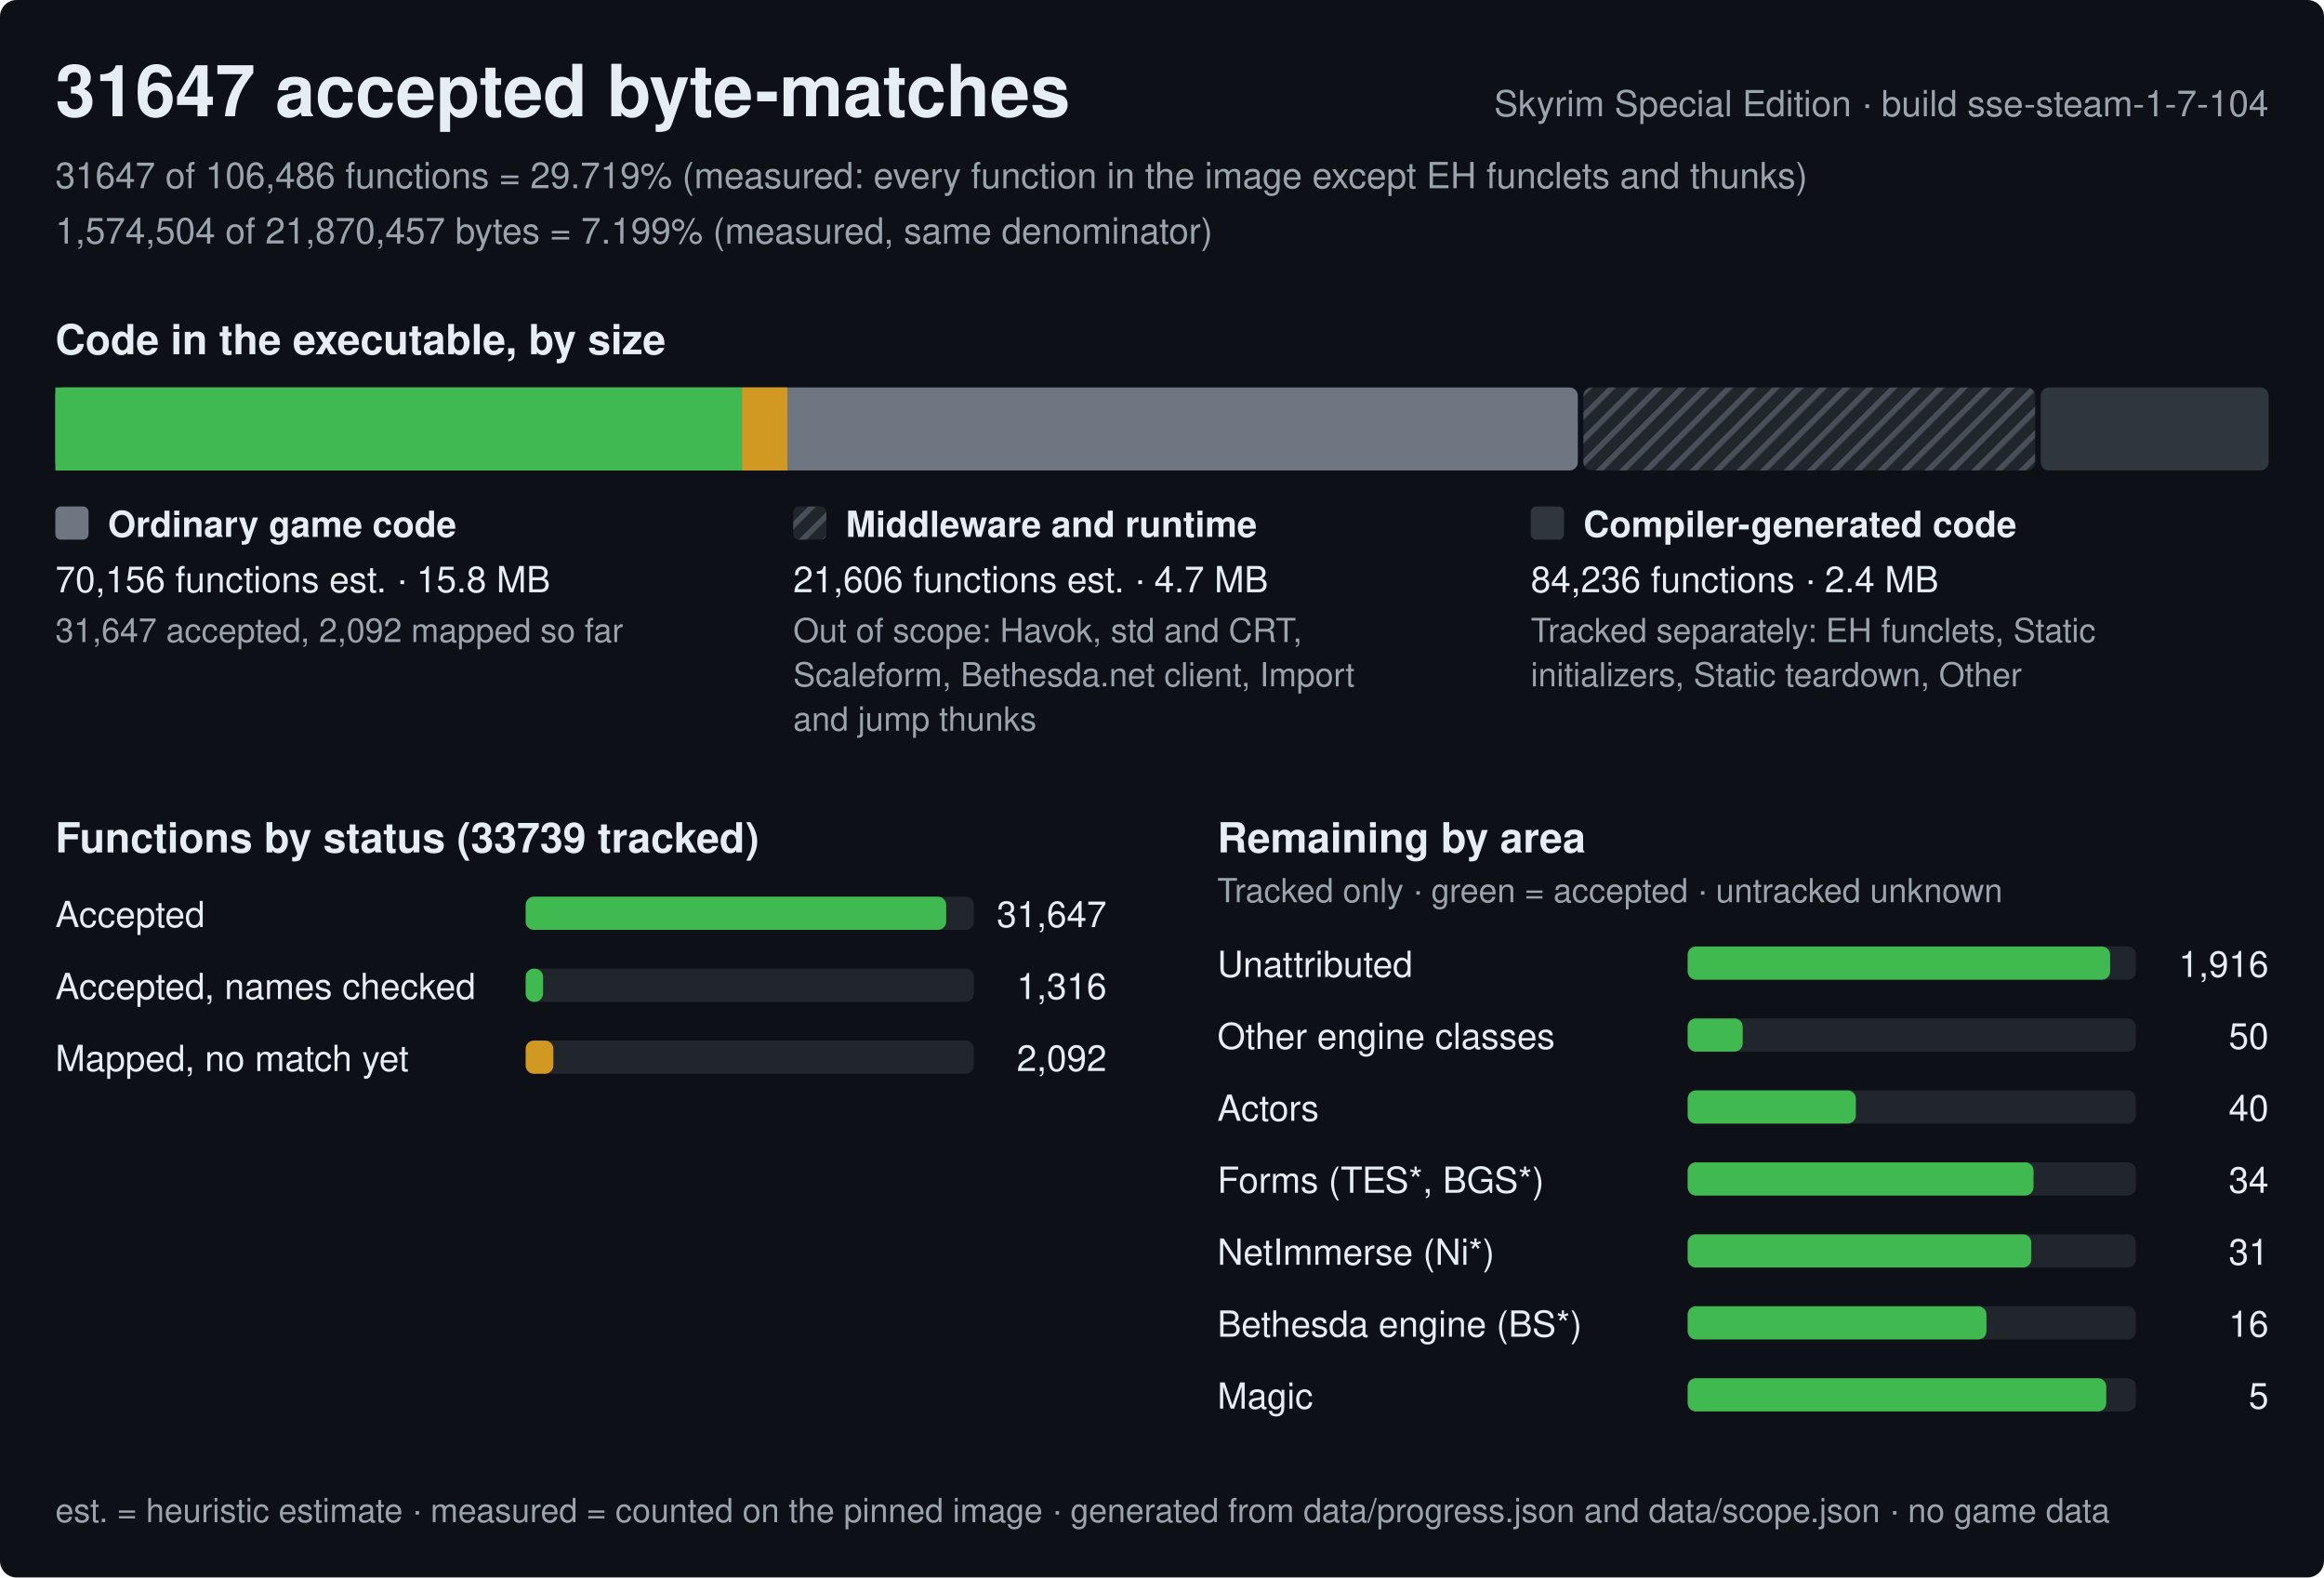
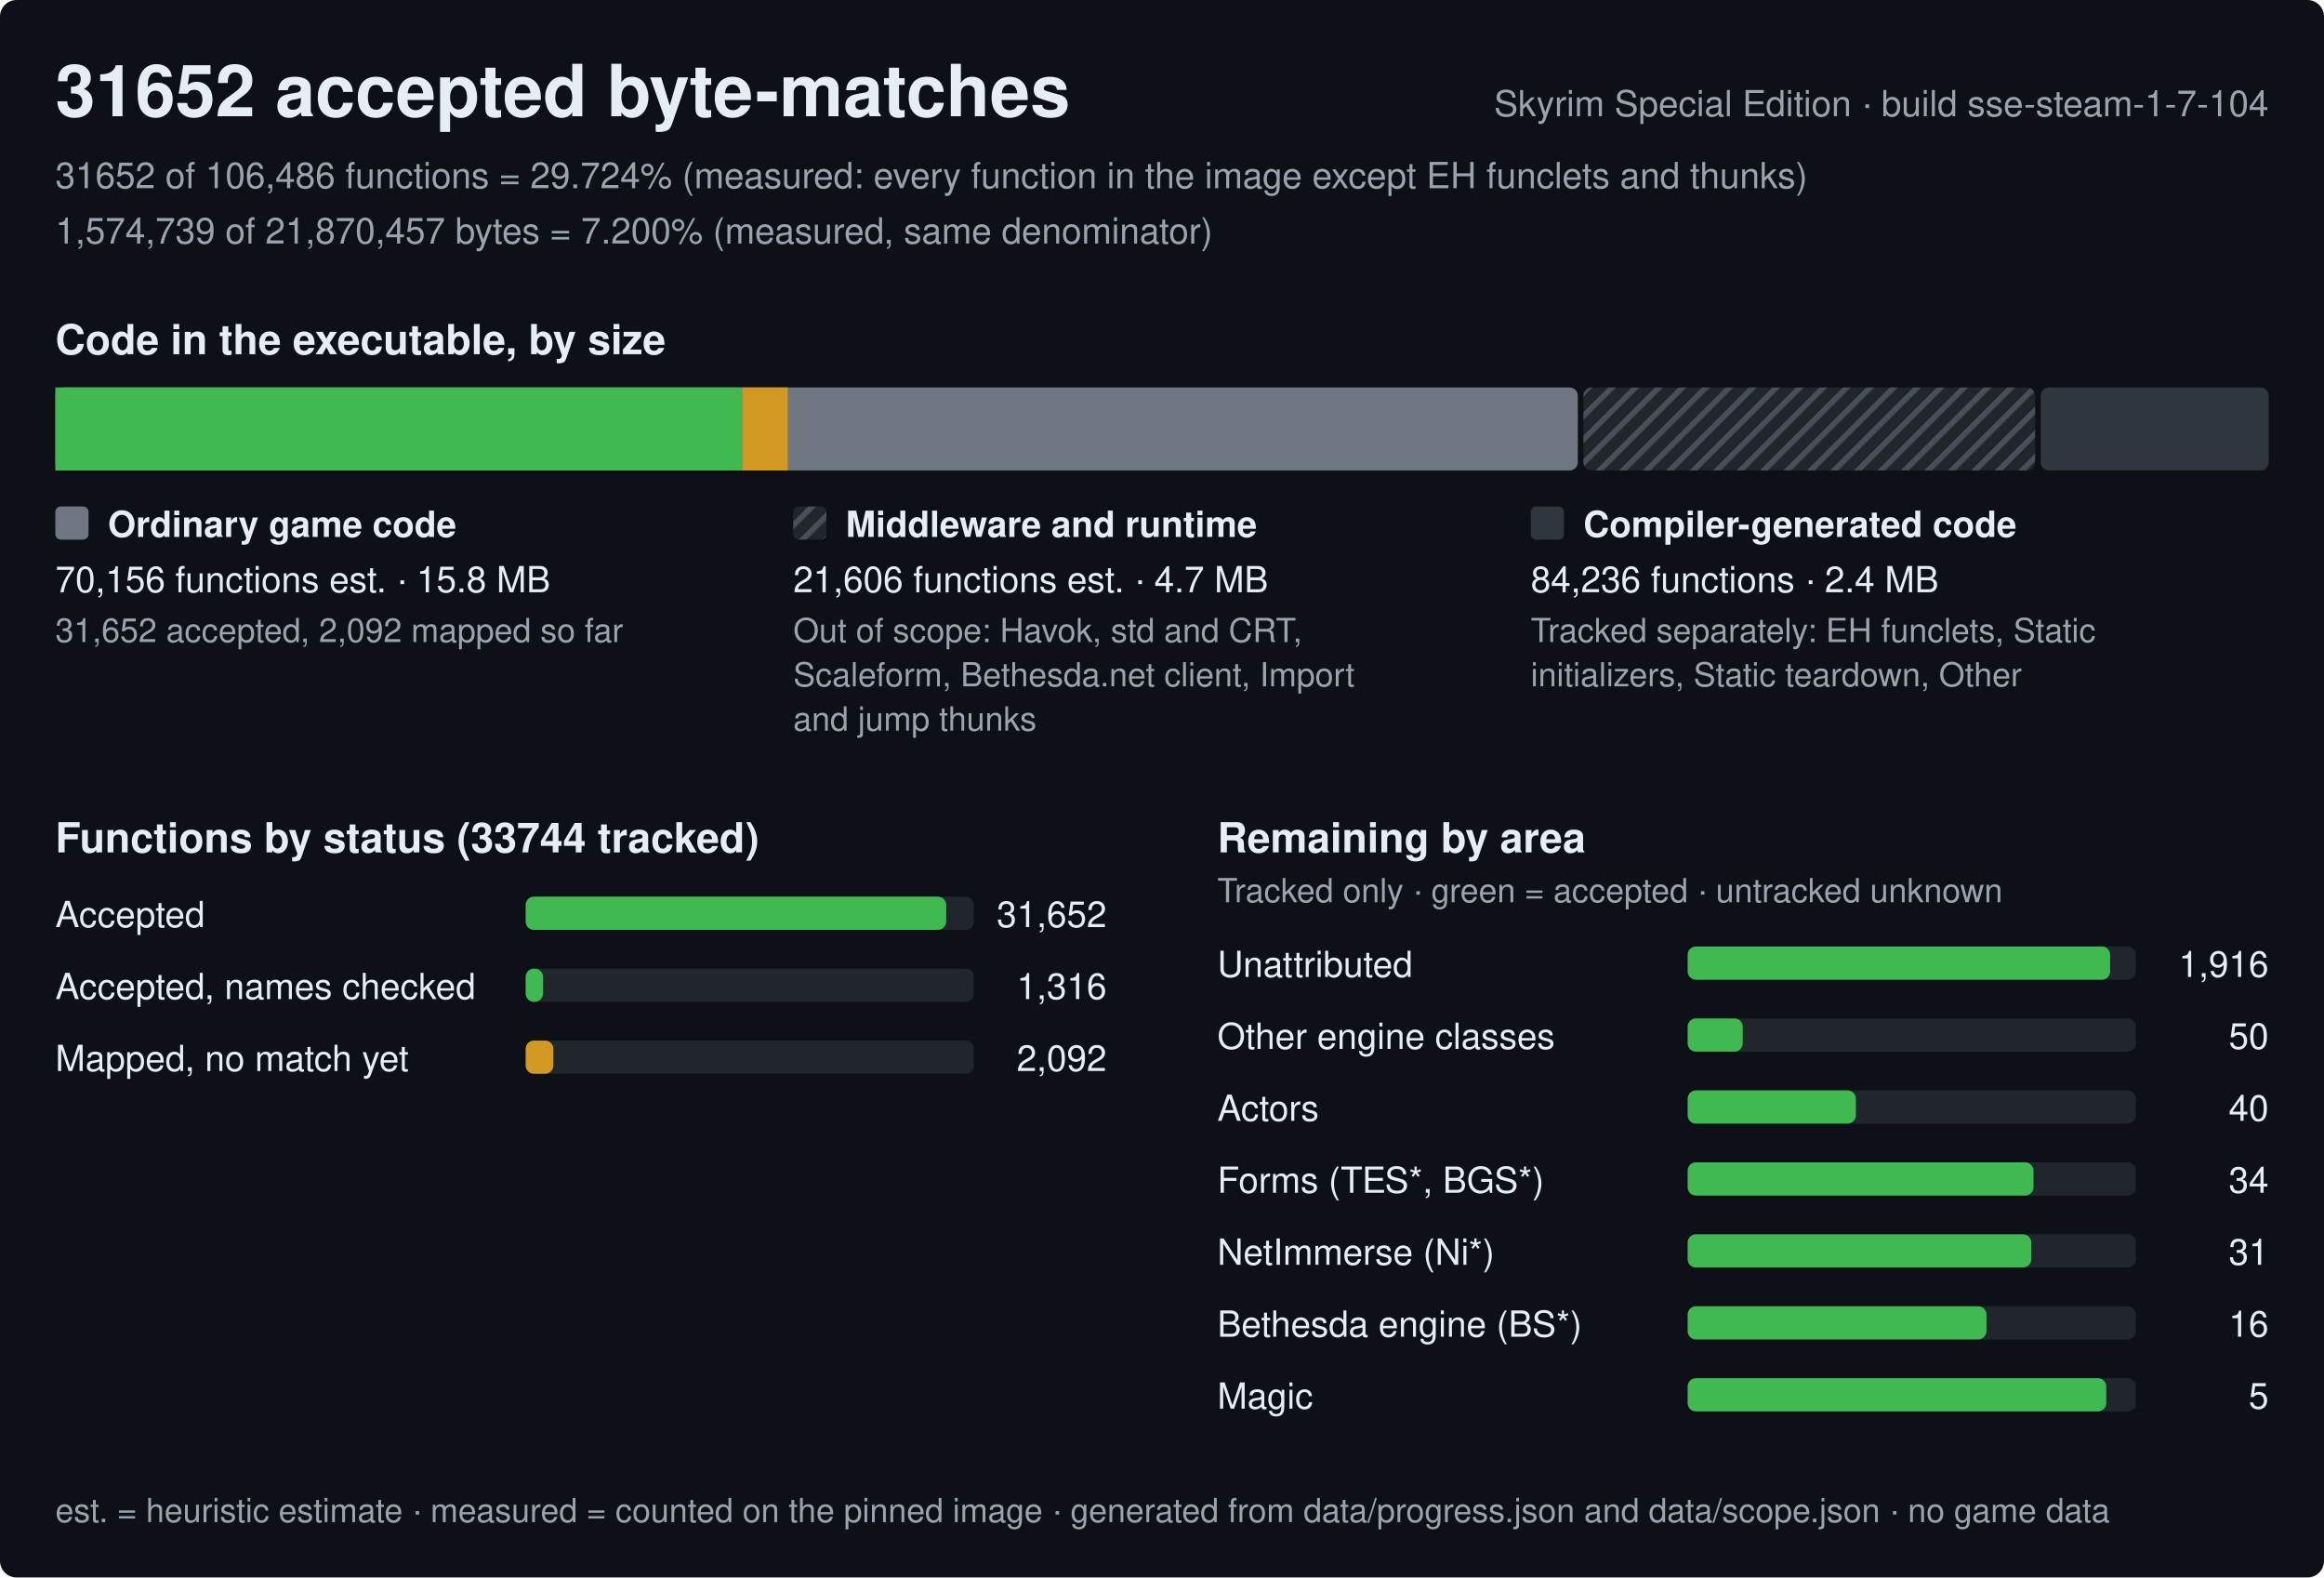
<svg xmlns="http://www.w3.org/2000/svg" width="840" height="570" viewBox="0 0 840 570" role="img" aria-label="Progress of the Skyrim Special Edition byte-matching reconstruction, build sse-steam-1-7-104">
  <style>text{font-family:-apple-system,BlinkMacSystemFont,'Segoe UI',Helvetica,Arial,sans-serif;fill:#e6edf3;white-space:pre}.h{font-size:26px;font-weight:600}.st{font-size:15px;font-weight:600}.lb{font-size:13px;font-weight:600}.bl{font-size:12px;font-weight:600;stroke:#0d1117;stroke-width:3px;paint-order:stroke;stroke-linejoin:round}.rl{font-size:13px}.fn{font-size:12px;fill:#9ba3ad}.mu{fill:#9ba3ad}</style>
  <defs>
    <pattern id="hx" width="6" height="6" patternUnits="userSpaceOnUse" patternTransform="rotate(45)">
      <rect width="6" height="6" fill="#21262d" />
      <rect width="2" height="6" fill="#484f58" />
    </pattern>
  </defs>
  <rect width="840" height="570" rx="6" fill="#0d1117" />
-   <text x="20" y="42" class="h">31647 accepted byte-matches</text>
+   <text x="20" y="42" class="h">31652 accepted byte-matches</text>
  <text x="820" y="42" class="rl mu" text-anchor="end">Skyrim Special Edition · build sse-steam-1-7-104</text>
-   <text x="20" y="68" class="rl mu">31647 of 106,486 functions = 29.719% (measured: every function in the image except EH funclets and thunks)</text>
-   <text x="20" y="88" class="rl mu">1,574,504 of 21,870,457 bytes = 7.199% (measured, same denominator)</text>
+   <text x="20" y="68" class="rl mu">31652 of 106,486 functions = 29.724% (measured: every function in the image except EH funclets and thunks)</text>
+   <text x="20" y="88" class="rl mu">1,574,739 of 21,870,457 bytes = 7.200% (measured, same denominator)</text>
  <text x="20" y="128" class="st">Code in the executable, by size</text>
  <rect x="20" y="140" width="550.3" height="30" rx="3" fill="#6e7681" />
-   <rect x="20" y="140" width="248.2" height="30" fill="#3fb950" />
-   <rect x="268.2" y="140" width="16.4" height="30" fill="#d29922" />
+   <rect x="20" y="140" width="248.3" height="30" fill="#3fb950" />
+   <rect x="268.3" y="140" width="16.4" height="30" fill="#d29922" />
  <rect x="572.3" y="140" width="163.3" height="30" rx="3" fill="url(#hx)" />
  <rect x="737.6" y="140" width="82.4" height="30" rx="3" fill="#30363d" />
  <rect x="20" y="183" width="12" height="12" rx="2" fill="#6e7681" />
  <text x="39" y="194" class="lb">Ordinary game code</text>
  <text x="20" y="214" class="rl">70,156 functions est. · 15.8 MB</text>
-   <text x="20" y="232" class="fn">31,647 accepted, 2,092 mapped so far</text>
+   <text x="20" y="232" class="fn">31,652 accepted, 2,092 mapped so far</text>
  <rect x="286.7" y="183" width="12" height="12" rx="2" fill="url(#hx)" />
  <text x="305.7" y="194" class="lb">Middleware and runtime</text>
  <text x="286.7" y="214" class="rl">21,606 functions est. · 4.7 MB</text>
  <text x="286.7" y="232" class="fn">Out of scope: Havok, std and CRT,</text>
  <text x="286.7" y="248" class="fn">Scaleform, Bethesda.net client, Import</text>
  <text x="286.7" y="264" class="fn">and jump thunks</text>
  <rect x="553.3" y="183" width="12" height="12" rx="2" fill="#30363d" />
  <text x="572.3" y="194" class="lb">Compiler-generated code</text>
  <text x="553.3" y="214" class="rl">84,236 functions · 2.4 MB</text>
  <text x="553.3" y="232" class="fn">Tracked separately: EH funclets, Static</text>
  <text x="553.3" y="248" class="fn">initializers, Static teardown, Other</text>
-   <text x="20" y="308" class="st">Functions by status (33739 tracked)</text>
+   <text x="20" y="308" class="st">Functions by status (33744 tracked)</text>
  <text x="20" y="335" class="rl">Accepted</text>
  <rect x="190" y="324" width="162.0" height="12" rx="3" fill="#21262d" />
  <rect x="190" y="324" width="152" height="12" rx="3" fill="#3fb950" />
-   <text x="400.0" y="335" class="rl" text-anchor="end">31,647</text>
+   <text x="400.0" y="335" class="rl" text-anchor="end">31,652</text>
  <text x="20" y="361" class="rl">Accepted, names checked</text>
  <rect x="190" y="350" width="162.0" height="12" rx="3" fill="#21262d" />
  <rect x="190" y="350" width="6.3" height="12" rx="3" fill="#3fb950" />
  <text x="400.0" y="361" class="rl" text-anchor="end">1,316</text>
  <text x="20" y="387" class="rl">Mapped, no match yet</text>
  <rect x="190" y="376" width="162.0" height="12" rx="3" fill="#21262d" />
  <rect x="190" y="376" width="10" height="12" rx="3" fill="#d29922" />
  <text x="400.0" y="387" class="rl" text-anchor="end">2,092</text>
  <text x="440.0" y="308" class="st">Remaining by area</text>
  <text x="440.0" y="326" class="fn">Tracked only · green = accepted · untracked unknown</text>
  <text x="440.0" y="353" class="rl">Unattributed</text>
  <rect x="610.0" y="342" width="162.0" height="12" rx="3" fill="#21262d" />
  <rect x="610.0" y="342" width="152.7" height="12" rx="3" fill="#3fb950" />
  <text x="820.0" y="353" class="rl" text-anchor="end">1,916</text>
  <text x="440.0" y="379" class="rl">Other engine classes</text>
  <rect x="610.0" y="368" width="162.0" height="12" rx="3" fill="#21262d" />
  <rect x="610.0" y="368" width="19.9" height="12" rx="3" fill="#3fb950" />
  <text x="820.0" y="379" class="rl" text-anchor="end">50</text>
  <text x="440.0" y="405" class="rl">Actors</text>
  <rect x="610.0" y="394" width="162.0" height="12" rx="3" fill="#21262d" />
  <rect x="610.0" y="394" width="60.8" height="12" rx="3" fill="#3fb950" />
  <text x="820.0" y="405" class="rl" text-anchor="end">40</text>
  <text x="440.0" y="431" class="rl">Forms (TES*, BGS*)</text>
  <rect x="610.0" y="420" width="162.0" height="12" rx="3" fill="#21262d" />
  <rect x="610.0" y="420" width="125" height="12" rx="3" fill="#3fb950" />
  <text x="820.0" y="431" class="rl" text-anchor="end">34</text>
  <text x="440.0" y="457" class="rl">NetImmerse (Ni*)</text>
  <rect x="610.0" y="446" width="162.0" height="12" rx="3" fill="#21262d" />
  <rect x="610.0" y="446" width="124.2" height="12" rx="3" fill="#3fb950" />
  <text x="820.0" y="457" class="rl" text-anchor="end">31</text>
  <text x="440.0" y="483" class="rl">Bethesda engine (BS*)</text>
  <rect x="610.0" y="472" width="162.0" height="12" rx="3" fill="#21262d" />
  <rect x="610.0" y="472" width="108" height="12" rx="3" fill="#3fb950" />
  <text x="820.0" y="483" class="rl" text-anchor="end">16</text>
  <text x="440.0" y="509" class="rl">Magic</text>
  <rect x="610.0" y="498" width="162.0" height="12" rx="3" fill="#21262d" />
  <rect x="610.0" y="498" width="151.3" height="12" rx="3" fill="#3fb950" />
  <text x="820.0" y="509" class="rl" text-anchor="end">5</text>
  <text x="20" y="550" class="fn">est. = heuristic estimate · measured = counted on the pinned image · generated from data/progress.json and data/scope.json · no game data</text>
</svg>
